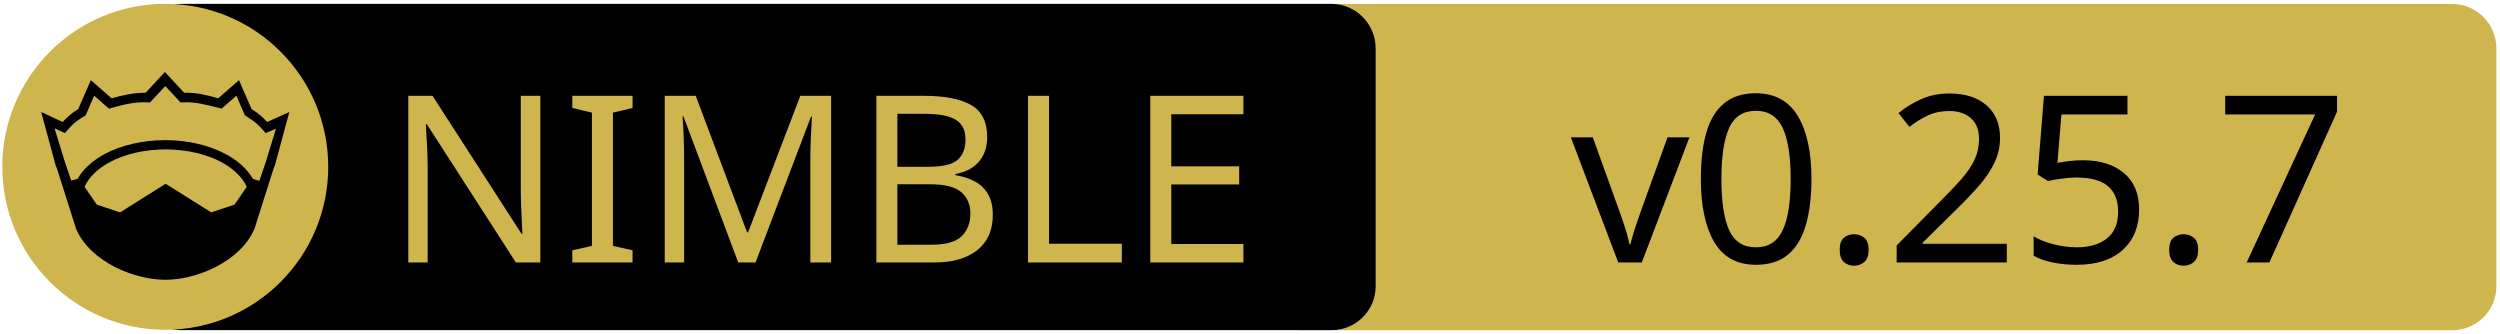
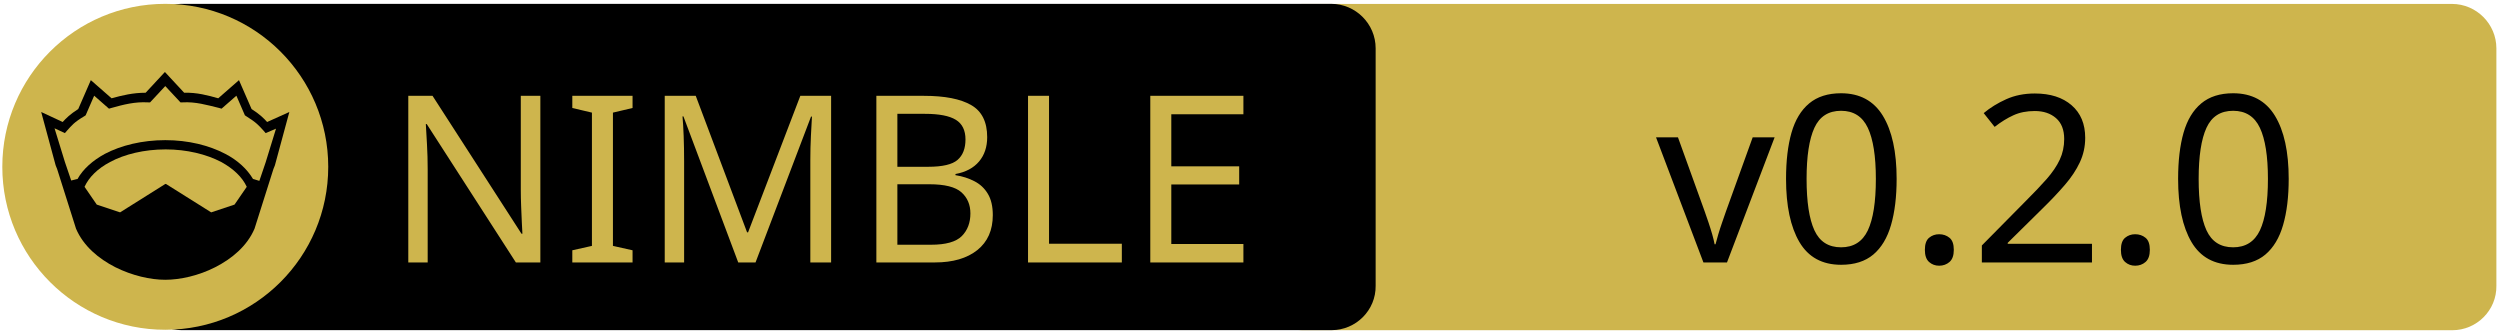
<svg xmlns="http://www.w3.org/2000/svg" xmlns:xlink="http://www.w3.org/1999/xlink" width="675" height="90" xml:space="preserve" version="1.1">
-   <a xlink:href="https://github.com/elcritch/merenda">
+   <a xlink:href="https://github.com/Xenoglyphiq/pmtiles-nim">
    <g>
      <path fill="#CEB54D" id="svg_15" d="m662.123,89.159l-310.5,0c-6.6,0 -12,-5.4 -12,-12l0,-64.1c0,-6.6 5.4,-12 12,-12l310.4,0c6.6,0 12,5.4 12,12l0,64.1c0.1,6.6 -5.3,12 -11.9,12z" />
      <path id="svg_1" d="m359.524,89.139l-310.5,0c-6.6,0 -12,-5.4 -12,-12l0,-64.1c0,-6.6 5.4,-12 12,-12l310.4,0c6.6,0 12,5.4 12,12l0,64.1c0.1,6.6 -5.3,12 -11.9,12z" />
      <rect id="svg_2" fill="none" height="45.9" width="315.3" class="st0" y="24.539" x="60.224" />
      <circle id="svg_4" fill="#CEB54D" r="44" cy="45.039" cx="44.624" class="st1" />
      <g id="XMLID_4_">
        <path id="svg_5" d="m78.124,30.239l-3.9,14.4l-0.4,1l-5.1,16.1c0,0 0,0 0,0c-2,4.7 -6.1,8.1 -10.6,10.4c-4.5,2.3 -9.5,3.4 -13.5,3.4c-4,0 -8.9,-1.1 -13.5,-3.4c-4.5,-2.3 -8.6,-5.7 -10.6,-10.4c0,0 0,0 0,0l-5.1,-16.1l-0.4,-1l-3.9,-14.4l5.8,2.7c0.9,-1 2,-2.1 4.2,-3.5l3.4,-7.8l5.6,4.9c2.9,-0.8 5.8,-1.5 9.2,-1.5l5.2,-5.6l5.2,5.6c3.4,-0.1 6.4,0.7 9.2,1.5l5.6,-4.9l3.4,7.8c2.2,1.4 3.3,2.5 4.2,3.5l6,-2.7z" />
        <g id="XMLID_6_">
          <g id="svg_6">
            <path id="svg_7" fill="#CEB54D" d="m66.624,50.439l-3.3,4.8l-6.3,2.1l-12.1,-7.6c-0.1,-0.1 -0.3,-0.1 -0.4,0l-12.1,7.6l-6.3,-2.1l-3.3,-4.8c1.2,-2.6 3.5,-4.9 6.9,-6.7c3.9,-2.1 9.2,-3.4 15,-3.4c5.7,0 11,1.3 15,3.4c3.3,1.8 5.7,4.1 6.9,6.7z" class="st1" />
          </g>
          <g id="svg_8" />
        </g>
        <g id="XMLID_5_">
          <g id="svg_9">
            <path id="svg_10" fill="#CEB54D" d="m74.524,34.739l-2.8,9.1l-1.7,5l-1.6,-0.5c0,0 -0.1,0 -0.1,0c-1.6,-2.7 -4.2,-5.1 -7.5,-6.8c-4.4,-2.3 -10,-3.7 -16.2,-3.7c-6.2,0 -11.9,1.4 -16.3,3.7c-3.3,1.8 -5.9,4.1 -7.4,6.8c0,0 -0.1,0 -0.1,0l-1.6,0.4l-1.7,-5l-2.8,-9.1l2.8,1.3l0.6,-0.7c1.2,-1.3 1.8,-2.2 4.7,-3.9l0.3,-0.2l2.3,-5.3l4,3.5l0.7,-0.2c3.2,-0.9 6.3,-1.7 9.8,-1.5l0.6,0l4.1,-4.4l4.1,4.4l0.6,0c3.5,-0.2 6.5,0.7 9.8,1.5l0.7,0.2l4,-3.5l2.3,5.3l0.3,0.2c2.9,1.8 3.5,2.6 4.7,3.9l0.6,0.7l2.8,-1.2z" class="st1" />
          </g>
          <g id="svg_11" />
        </g>
      </g>
      <text x="-442" y="-350.021" id="svg_16" font-size="63px" font-family="'PT Sans Caption', 'Tahoma', 'Helvetica Neue Medium', 'PT Sans', sans-serif" fill="#CEB54D" class="st1 st2 st3" transform="matrix(1 0 0 1 546.13 420.879)">NIMBLE</text>
-       <text x="-122.0" y="-350.012" id="svg_17" font-size="63.012px" font-family="'PT Sans Caption', 'Tahoma', 'Helvetica Neue Medium', 'PT Sans', sans-serif" fill="#000000" class="st1 st2 st3" transform="matrix(1 0 0 1 546.13 420.879)">v0.25.7</text>
+       <text x="-99.0" y="-350.012" id="svg_17" font-size="63.012px" font-family="'PT Sans Caption', 'Tahoma', 'Helvetica Neue Medium', 'PT Sans', sans-serif" fill="#000000" class="st1 st2 st3" transform="matrix(1 0 0 1 546.13 420.879)">v0.2.0</text>
    </g>
  </a>
</svg>
